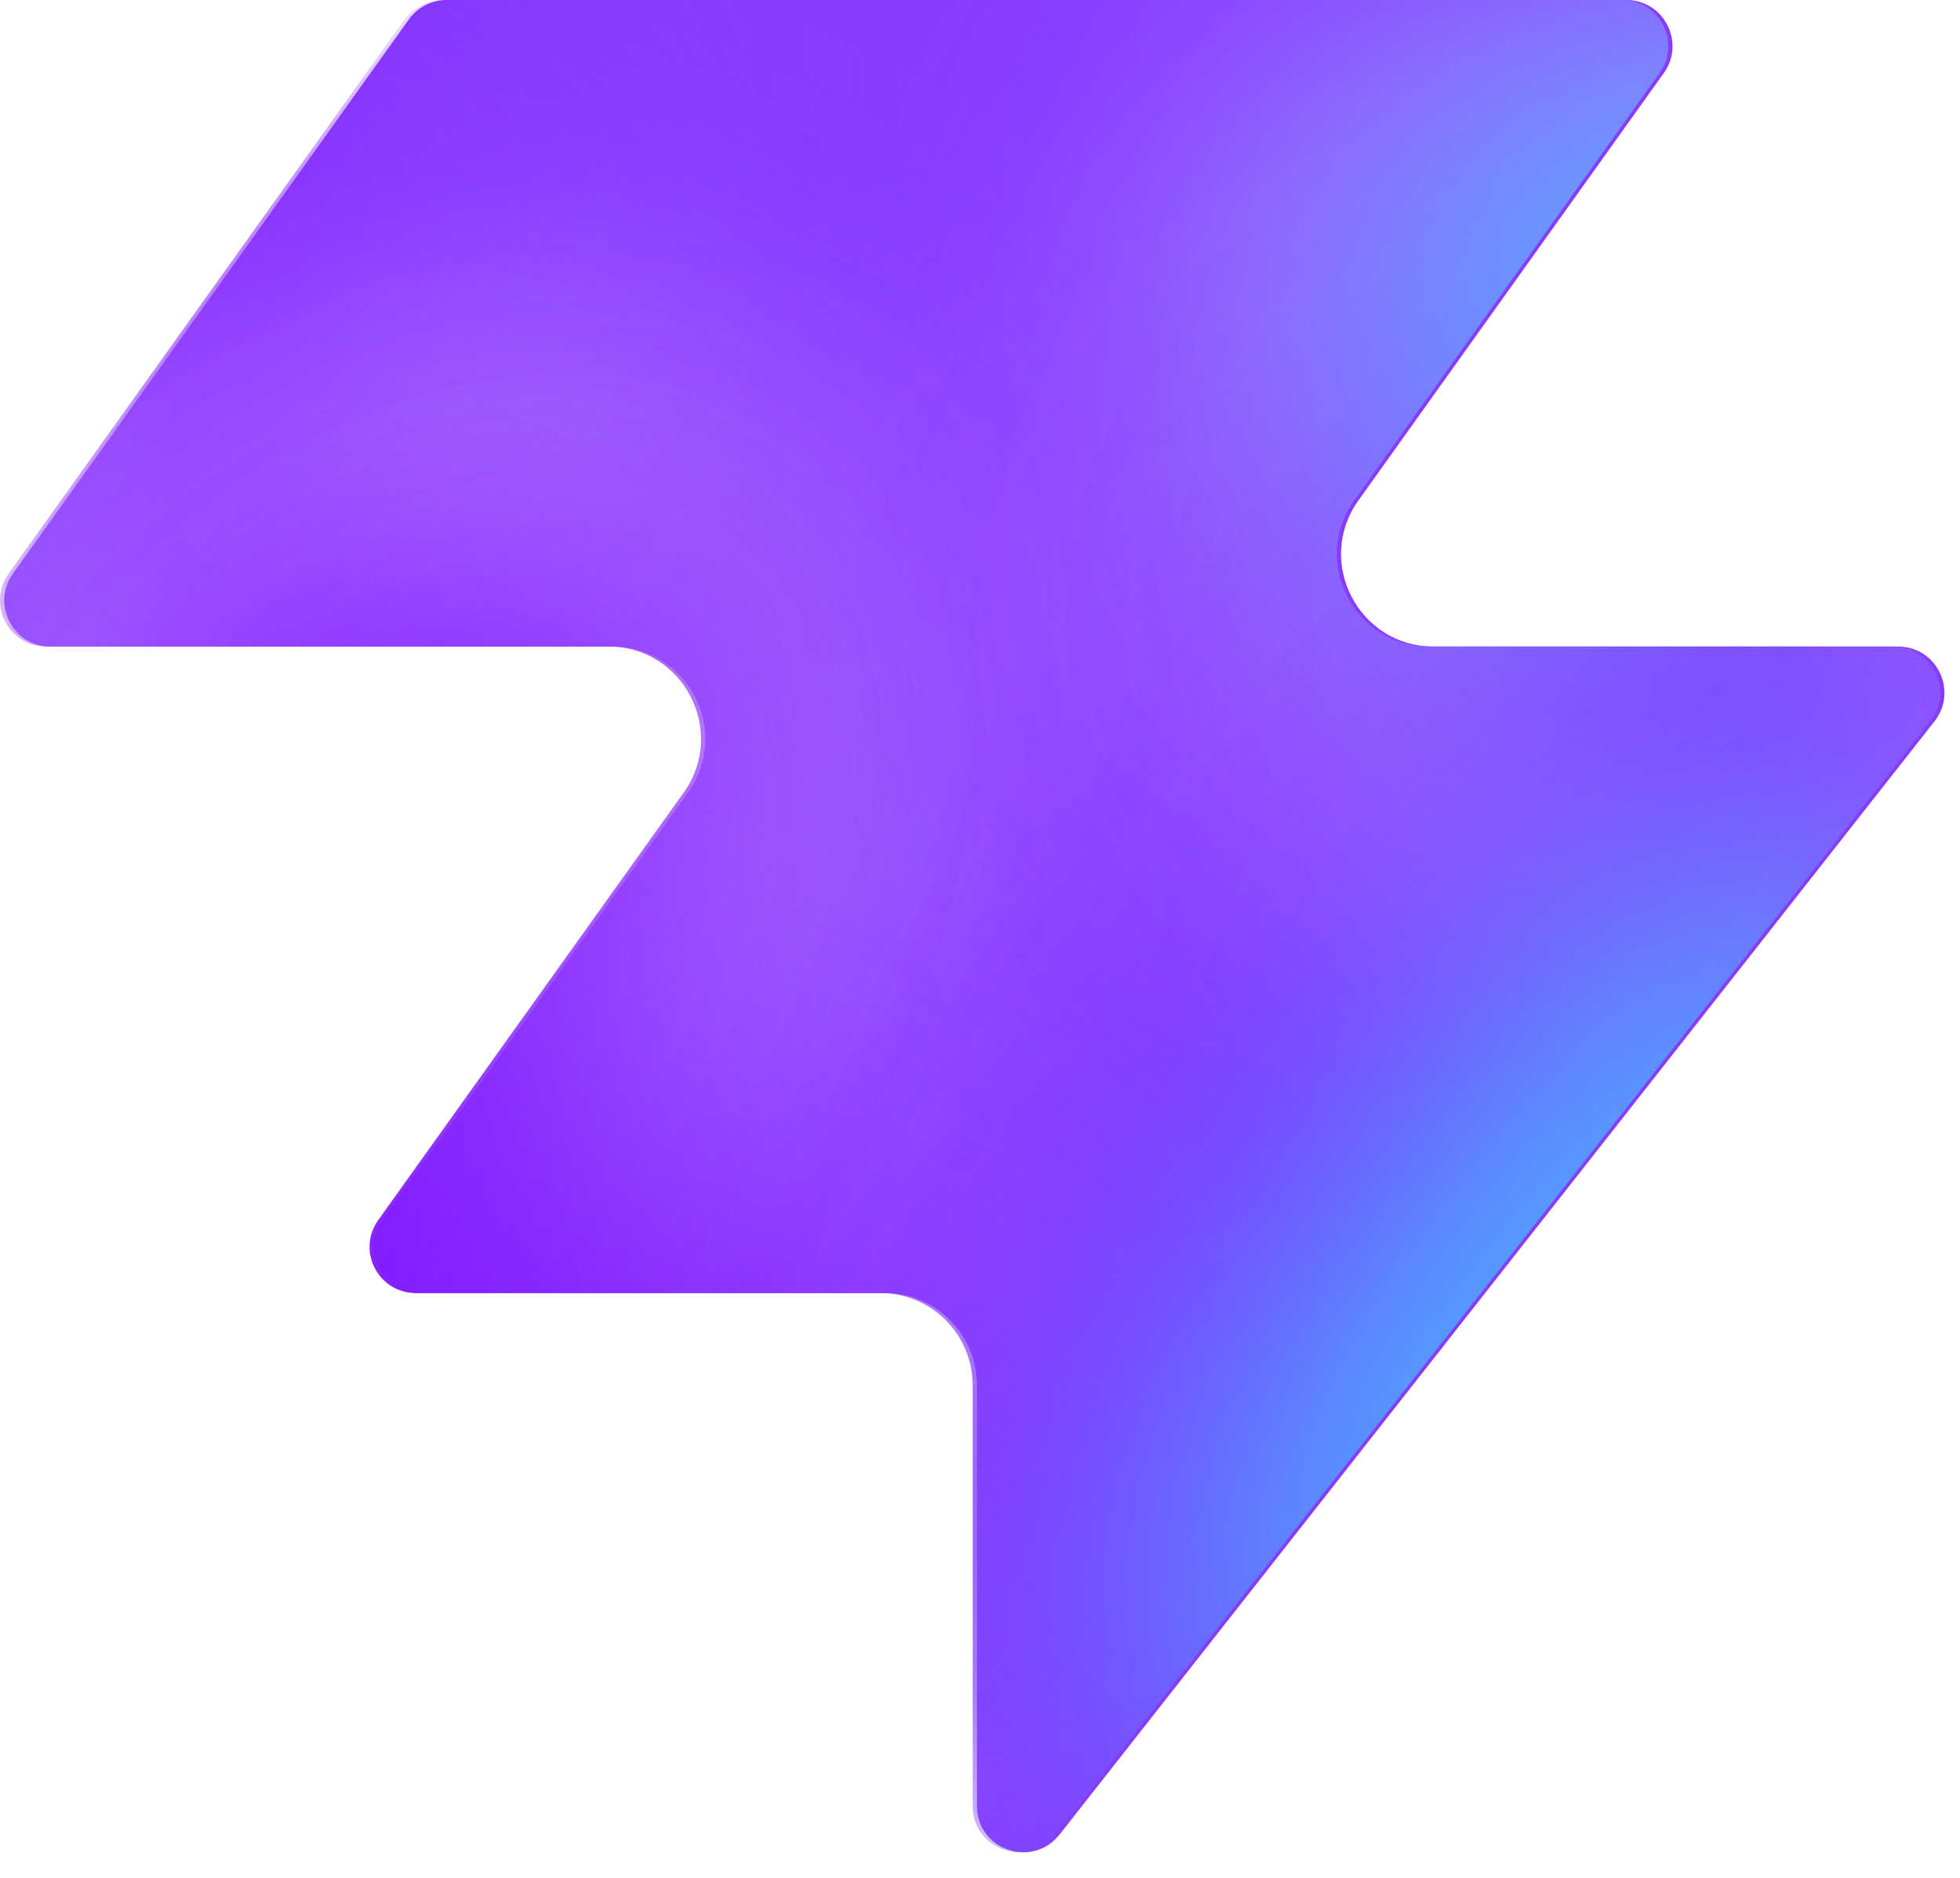
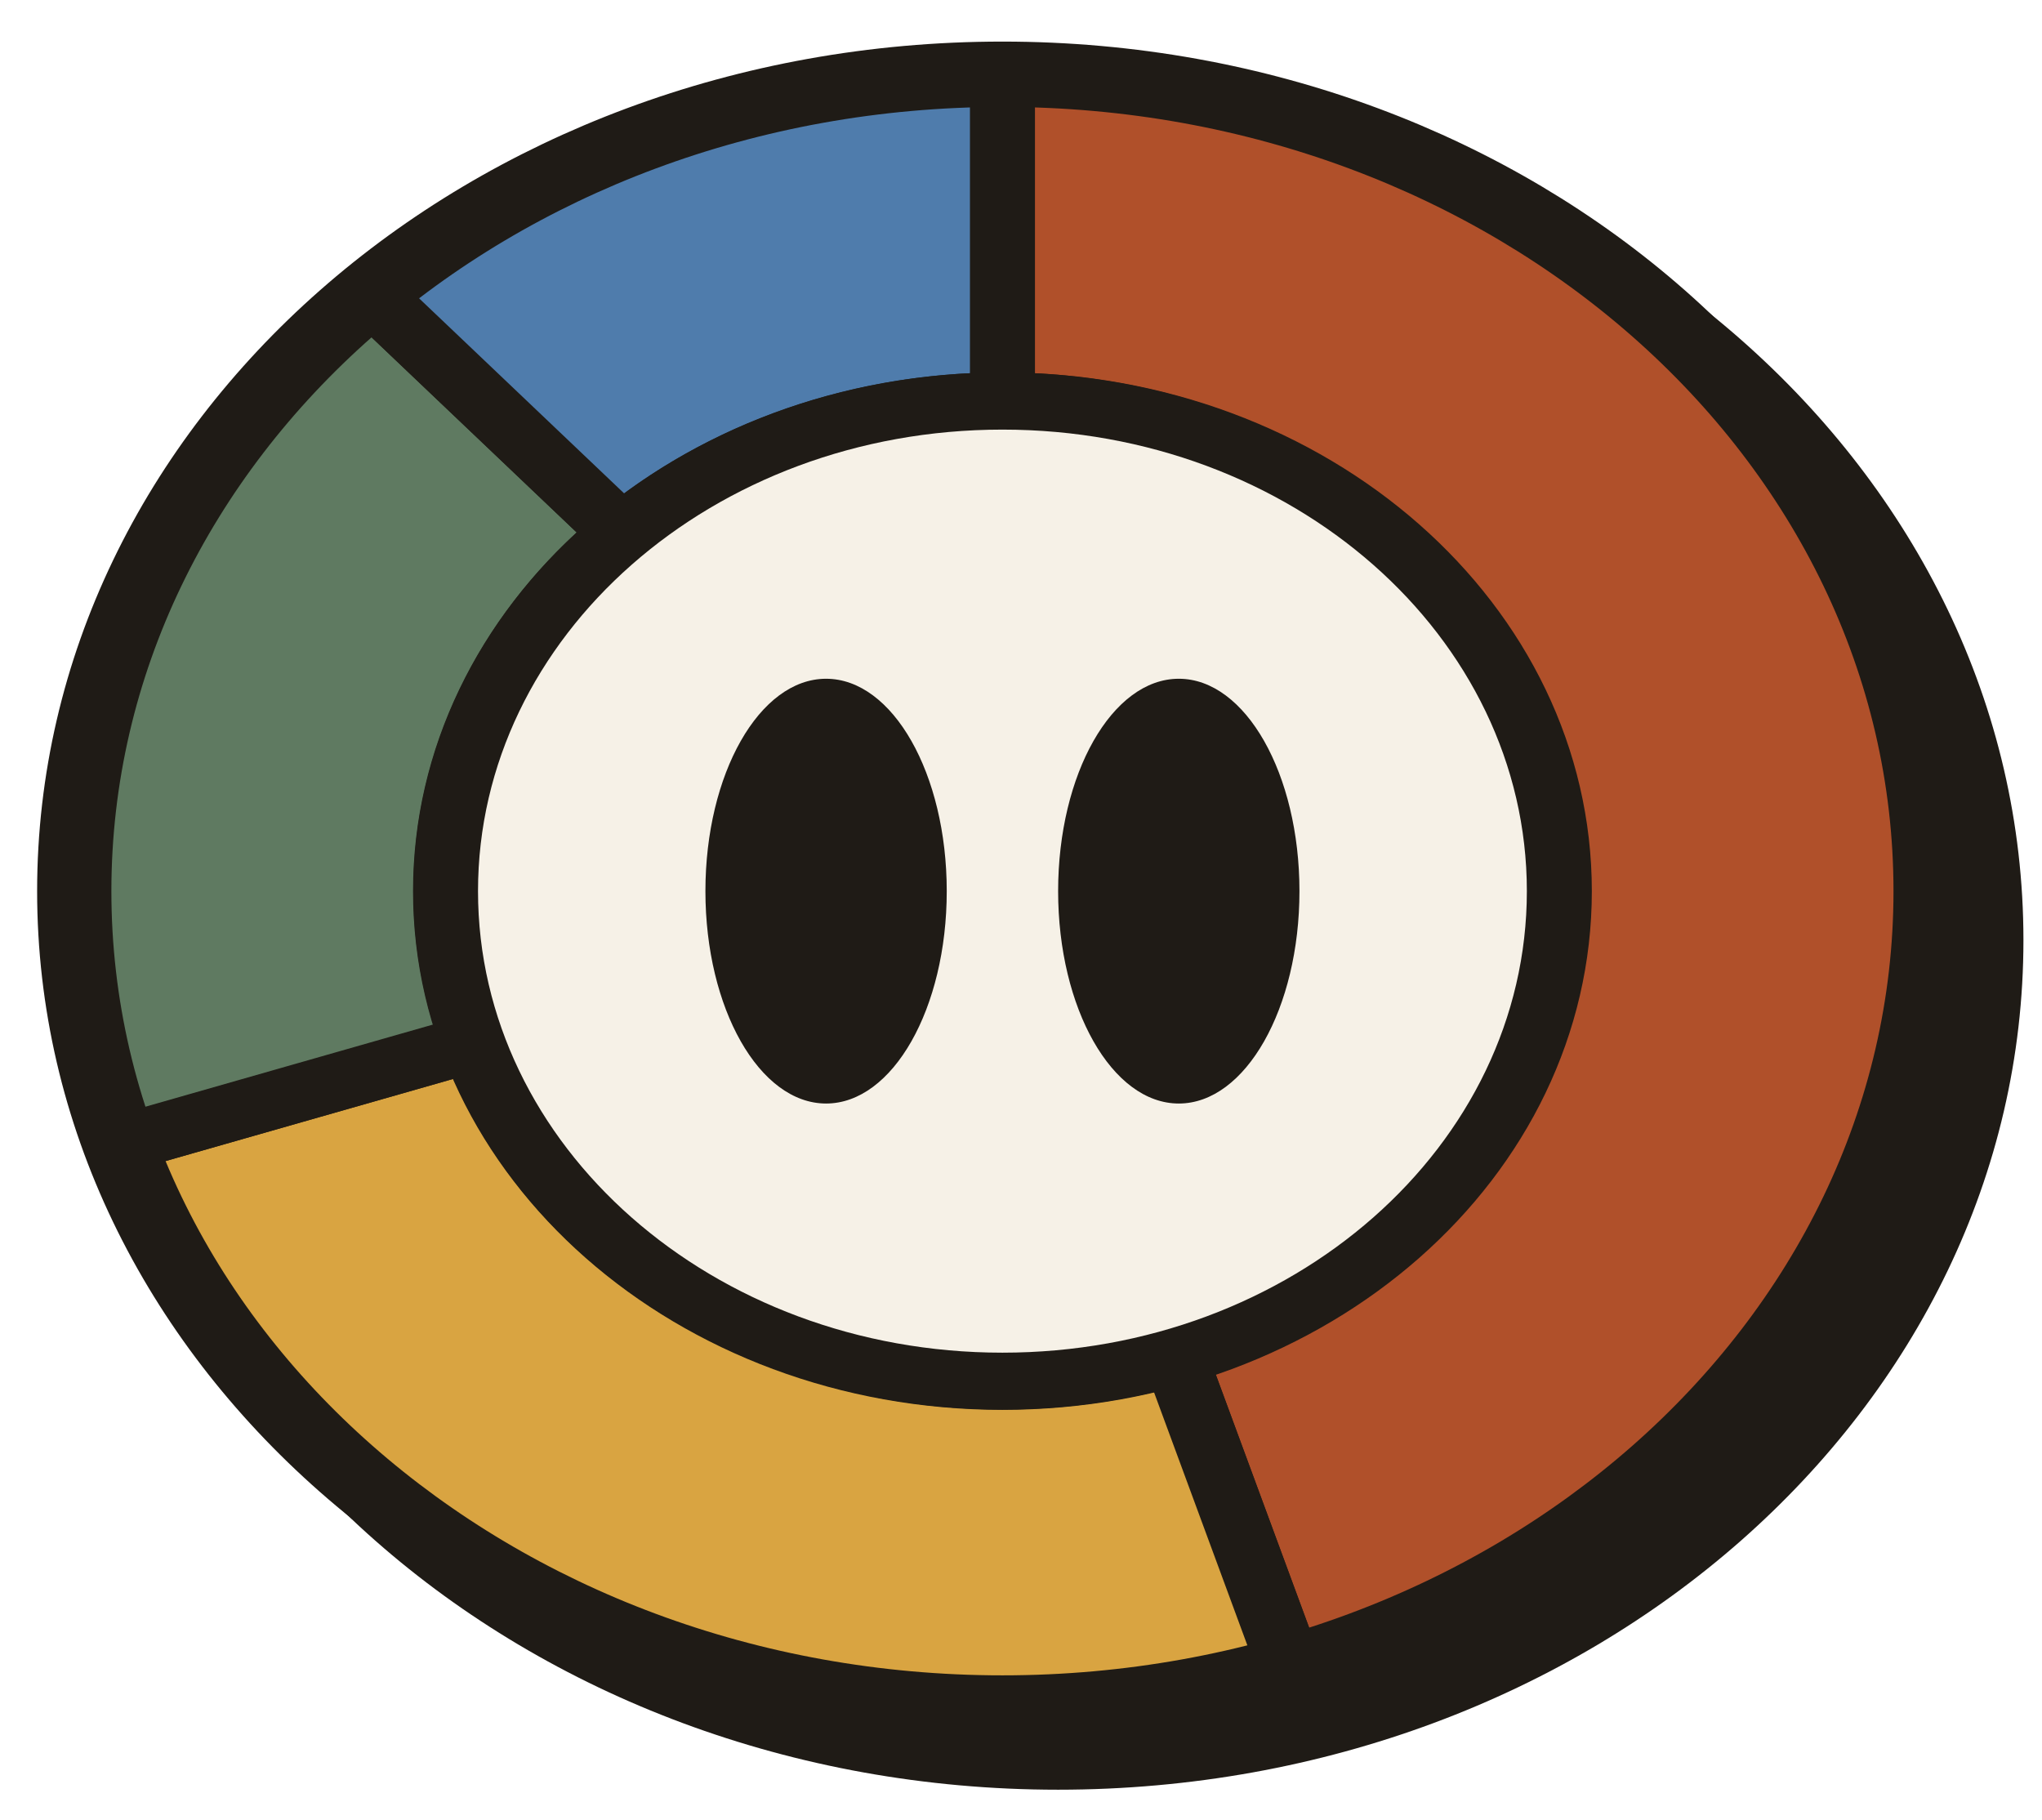
- <svg xmlns="http://www.w3.org/2000/svg" width="48" height="46" fill="none" viewBox="0 0 48 46">
-   <path fill="#863bff" d="M25.946 44.938c-.664.845-2.021.375-2.021-.698V33.937a2.26 2.26 0 0 0-2.262-2.262H10.287c-.92 0-1.456-1.04-.92-1.788l7.48-10.471c1.07-1.497 0-3.578-1.842-3.578H1.237c-.92 0-1.456-1.04-.92-1.788L10.013.474c.214-.297.556-.474.92-.474h28.894c.92 0 1.456 1.04.92 1.788l-7.48 10.471c-1.07 1.498 0 3.579 1.842 3.579h11.377c.943 0 1.473 1.088.89 1.83L25.947 44.94z" style="fill:#863bff;fill:color(display-p3 .525 .23 1);fill-opacity:1" />
-   <mask id="a" width="48" height="46" x="0" y="0" maskUnits="userSpaceOnUse" style="mask-type:alpha">
-     <path fill="#000" d="M25.842 44.938c-.664.844-2.021.375-2.021-.698V33.937a2.26 2.26 0 0 0-2.262-2.262H10.183c-.92 0-1.456-1.04-.92-1.788l7.48-10.471c1.07-1.498 0-3.579-1.842-3.579H1.133c-.92 0-1.456-1.04-.92-1.787L9.91.473c.214-.297.556-.474.92-.474h28.894c.92 0 1.456 1.04.92 1.788l-7.48 10.471c-1.07 1.498 0 3.578 1.842 3.578h11.377c.943 0 1.473 1.088.89 1.832L25.843 44.94z" style="fill:#000;fill-opacity:1" />
-   </mask>
-   <g mask="url(#a)">
-     <g filter="url(#b)">
-       <ellipse cx="5.508" cy="14.704" fill="#ede6ff" rx="5.508" ry="14.704" style="fill:#ede6ff;fill:color(display-p3 .927 .903 1);fill-opacity:1" transform="matrix(.00324 1 1 -.00324 -4.47 31.516)" />
+ <svg xmlns="http://www.w3.org/2000/svg" viewBox="6 12.5 110 98" width="110" height="98">
+   <g transform="translate(0 7.7) scale(1 .88)">
+     <circle cx="63" cy="63" r="52" fill="#1F1B16" />
+     <g stroke="#1F1B16" stroke-width="3.5" stroke-linejoin="round">
+       <path d="M60.0 10.0A50 50 0 0 1 75.5 107.6L69.3 88.5A30 30 0 0 0 60.0 30.0Z" fill="#B0502A" />
+       <path d="M75.5 107.6A50 50 0 0 1 12.4 75.5L31.5 69.3A30 30 0 0 0 69.3 88.5Z" fill="#D9A441" />
+       <path d="M12.4 75.5A50 50 0 0 1 25.9 23.4L39.5 38.1A30 30 0 0 0 31.5 69.3Z" fill="#5F7A61" />
+       <path d="M25.9 23.4A50 50 0 0 1 60.0 10.0L60.0 30.0A30 30 0 0 0 39.5 38.1Z" fill="#4F7CAC" />
    </g>
-     <g filter="url(#c)">
-       <ellipse cx="10.399" cy="29.851" fill="#ede6ff" rx="10.399" ry="29.851" style="fill:#ede6ff;fill:color(display-p3 .927 .903 1);fill-opacity:1" transform="matrix(.00324 1 1 -.00324 -39.328 7.883)" />
-     </g>
-     <g filter="url(#d)">
-       <ellipse cx="5.508" cy="30.487" fill="#7e14ff" rx="5.508" ry="30.487" style="fill:#7e14ff;fill:color(display-p3 .492 .077 1);fill-opacity:1" transform="rotate(89.814 -25.913 -14.639)scale(1 -1)" />
-     </g>
-     <g filter="url(#e)">
-       <ellipse cx="5.508" cy="30.599" fill="#7e14ff" rx="5.508" ry="30.599" style="fill:#7e14ff;fill:color(display-p3 .492 .077 1);fill-opacity:1" transform="rotate(89.814 -32.644 -3.334)scale(1 -1)" />
-     </g>
-     <g filter="url(#f)">
-       <ellipse cx="5.508" cy="30.599" fill="#7e14ff" rx="5.508" ry="30.599" style="fill:#7e14ff;fill:color(display-p3 .492 .077 1);fill-opacity:1" transform="matrix(.00324 1 1 -.00324 -34.34 30.47)" />
-     </g>
-     <g filter="url(#g)">
-       <ellipse cx="14.072" cy="22.078" fill="#ede6ff" rx="14.072" ry="22.078" style="fill:#ede6ff;fill:color(display-p3 .927 .903 1);fill-opacity:1" transform="rotate(93.35 24.506 48.493)scale(-1 1)" />
-     </g>
-     <g filter="url(#h)">
-       <ellipse cx="3.47" cy="21.501" fill="#7e14ff" rx="3.47" ry="21.501" style="fill:#7e14ff;fill:color(display-p3 .492 .077 1);fill-opacity:1" transform="rotate(89.009 28.708 47.59)scale(-1 1)" />
-     </g>
-     <g filter="url(#i)">
-       <ellipse cx="3.47" cy="21.501" fill="#7e14ff" rx="3.47" ry="21.501" style="fill:#7e14ff;fill:color(display-p3 .492 .077 1);fill-opacity:1" transform="rotate(89.009 28.708 47.59)scale(-1 1)" />
-     </g>
-     <g filter="url(#j)">
-       <ellipse cx=".387" cy="8.972" fill="#7e14ff" rx="4.407" ry="29.108" style="fill:#7e14ff;fill:color(display-p3 .492 .077 1);fill-opacity:1" transform="rotate(39.51 .387 8.972)" />
-     </g>
-     <g filter="url(#k)">
-       <ellipse cx="47.523" cy="-6.092" fill="#7e14ff" rx="4.407" ry="29.108" style="fill:#7e14ff;fill:color(display-p3 .492 .077 1);fill-opacity:1" transform="rotate(37.892 47.523 -6.092)" />
-     </g>
-     <g filter="url(#l)">
-       <ellipse cx="41.412" cy="6.333" fill="#47bfff" rx="5.971" ry="9.665" style="fill:#47bfff;fill:color(display-p3 .28 .748 1);fill-opacity:1" transform="rotate(37.892 41.412 6.333)" />
-     </g>
-     <g filter="url(#m)">
-       <ellipse cx="-1.879" cy="38.332" fill="#7e14ff" rx="4.407" ry="29.108" style="fill:#7e14ff;fill:color(display-p3 .492 .077 1);fill-opacity:1" transform="rotate(37.892 -1.88 38.332)" />
-     </g>
-     <g filter="url(#n)">
-       <ellipse cx="-1.879" cy="38.332" fill="#7e14ff" rx="4.407" ry="29.108" style="fill:#7e14ff;fill:color(display-p3 .492 .077 1);fill-opacity:1" transform="rotate(37.892 -1.88 38.332)" />
-     </g>
-     <g filter="url(#o)">
-       <ellipse cx="35.651" cy="29.907" fill="#7e14ff" rx="4.407" ry="29.108" style="fill:#7e14ff;fill:color(display-p3 .492 .077 1);fill-opacity:1" transform="rotate(37.892 35.651 29.907)" />
-     </g>
-     <g filter="url(#p)">
-       <ellipse cx="38.418" cy="32.4" fill="#47bfff" rx="5.971" ry="15.297" style="fill:#47bfff;fill:color(display-p3 .28 .748 1);fill-opacity:1" transform="rotate(37.892 38.418 32.4)" />
-     </g>
+     <circle cx="60" cy="60" r="50" fill="none" stroke="#1F1B16" stroke-width="4" />
+     <circle cx="60" cy="60" r="30" fill="#F6F1E7" stroke="#1F1B16" stroke-width="3.5" />
+     <ellipse cx="50.5" cy="60" rx="6.5" ry="13" fill="#1F1B16" />
+     <ellipse cx="69.5" cy="60" rx="6.5" ry="13" fill="#1F1B16" />
  </g>
-   <defs>
-     <filter id="b" width="60.045" height="41.654" x="-19.77" y="16.149" color-interpolation-filters="sRGB" filterUnits="userSpaceOnUse">
-       <feFlood flood-opacity="0" result="BackgroundImageFix" />
-       <feBlend in="SourceGraphic" in2="BackgroundImageFix" result="shape" />
-       <feGaussianBlur result="effect1_foregroundBlur_2002_17158" stdDeviation="7.659" />
-     </filter>
-     <filter id="c" width="90.34" height="51.437" x="-54.613" y="-7.533" color-interpolation-filters="sRGB" filterUnits="userSpaceOnUse">
-       <feFlood flood-opacity="0" result="BackgroundImageFix" />
-       <feBlend in="SourceGraphic" in2="BackgroundImageFix" result="shape" />
-       <feGaussianBlur result="effect1_foregroundBlur_2002_17158" stdDeviation="7.659" />
-     </filter>
-     <filter id="d" width="79.355" height="29.4" x="-49.64" y="2.03" color-interpolation-filters="sRGB" filterUnits="userSpaceOnUse">
-       <feFlood flood-opacity="0" result="BackgroundImageFix" />
-       <feBlend in="SourceGraphic" in2="BackgroundImageFix" result="shape" />
-       <feGaussianBlur result="effect1_foregroundBlur_2002_17158" stdDeviation="4.596" />
-     </filter>
-     <filter id="e" width="79.579" height="29.4" x="-45.045" y="20.029" color-interpolation-filters="sRGB" filterUnits="userSpaceOnUse">
-       <feFlood flood-opacity="0" result="BackgroundImageFix" />
-       <feBlend in="SourceGraphic" in2="BackgroundImageFix" result="shape" />
-       <feGaussianBlur result="effect1_foregroundBlur_2002_17158" stdDeviation="4.596" />
-     </filter>
-     <filter id="f" width="79.579" height="29.4" x="-43.513" y="21.178" color-interpolation-filters="sRGB" filterUnits="userSpaceOnUse">
-       <feFlood flood-opacity="0" result="BackgroundImageFix" />
-       <feBlend in="SourceGraphic" in2="BackgroundImageFix" result="shape" />
-       <feGaussianBlur result="effect1_foregroundBlur_2002_17158" stdDeviation="4.596" />
-     </filter>
-     <filter id="g" width="74.749" height="58.852" x="15.756" y="-17.901" color-interpolation-filters="sRGB" filterUnits="userSpaceOnUse">
-       <feFlood flood-opacity="0" result="BackgroundImageFix" />
-       <feBlend in="SourceGraphic" in2="BackgroundImageFix" result="shape" />
-       <feGaussianBlur result="effect1_foregroundBlur_2002_17158" stdDeviation="7.659" />
-     </filter>
-     <filter id="h" width="61.377" height="25.362" x="23.548" y="2.284" color-interpolation-filters="sRGB" filterUnits="userSpaceOnUse">
-       <feFlood flood-opacity="0" result="BackgroundImageFix" />
-       <feBlend in="SourceGraphic" in2="BackgroundImageFix" result="shape" />
-       <feGaussianBlur result="effect1_foregroundBlur_2002_17158" stdDeviation="4.596" />
-     </filter>
-     <filter id="i" width="61.377" height="25.362" x="23.548" y="2.284" color-interpolation-filters="sRGB" filterUnits="userSpaceOnUse">
-       <feFlood flood-opacity="0" result="BackgroundImageFix" />
-       <feBlend in="SourceGraphic" in2="BackgroundImageFix" result="shape" />
-       <feGaussianBlur result="effect1_foregroundBlur_2002_17158" stdDeviation="4.596" />
-     </filter>
-     <filter id="j" width="56.045" height="63.649" x="-27.636" y="-22.853" color-interpolation-filters="sRGB" filterUnits="userSpaceOnUse">
-       <feFlood flood-opacity="0" result="BackgroundImageFix" />
-       <feBlend in="SourceGraphic" in2="BackgroundImageFix" result="shape" />
-       <feGaussianBlur result="effect1_foregroundBlur_2002_17158" stdDeviation="4.596" />
-     </filter>
-     <filter id="k" width="54.814" height="64.646" x="20.116" y="-38.415" color-interpolation-filters="sRGB" filterUnits="userSpaceOnUse">
-       <feFlood flood-opacity="0" result="BackgroundImageFix" />
-       <feBlend in="SourceGraphic" in2="BackgroundImageFix" result="shape" />
-       <feGaussianBlur result="effect1_foregroundBlur_2002_17158" stdDeviation="4.596" />
-     </filter>
-     <filter id="l" width="33.541" height="35.313" x="24.641" y="-11.323" color-interpolation-filters="sRGB" filterUnits="userSpaceOnUse">
-       <feFlood flood-opacity="0" result="BackgroundImageFix" />
-       <feBlend in="SourceGraphic" in2="BackgroundImageFix" result="shape" />
-       <feGaussianBlur result="effect1_foregroundBlur_2002_17158" stdDeviation="4.596" />
-     </filter>
-     <filter id="m" width="54.814" height="64.646" x="-29.286" y="6.009" color-interpolation-filters="sRGB" filterUnits="userSpaceOnUse">
-       <feFlood flood-opacity="0" result="BackgroundImageFix" />
-       <feBlend in="SourceGraphic" in2="BackgroundImageFix" result="shape" />
-       <feGaussianBlur result="effect1_foregroundBlur_2002_17158" stdDeviation="4.596" />
-     </filter>
-     <filter id="n" width="54.814" height="64.646" x="-29.286" y="6.009" color-interpolation-filters="sRGB" filterUnits="userSpaceOnUse">
-       <feFlood flood-opacity="0" result="BackgroundImageFix" />
-       <feBlend in="SourceGraphic" in2="BackgroundImageFix" result="shape" />
-       <feGaussianBlur result="effect1_foregroundBlur_2002_17158" stdDeviation="4.596" />
-     </filter>
-     <filter id="o" width="54.814" height="64.646" x="8.244" y="-2.416" color-interpolation-filters="sRGB" filterUnits="userSpaceOnUse">
-       <feFlood flood-opacity="0" result="BackgroundImageFix" />
-       <feBlend in="SourceGraphic" in2="BackgroundImageFix" result="shape" />
-       <feGaussianBlur result="effect1_foregroundBlur_2002_17158" stdDeviation="4.596" />
-     </filter>
-     <filter id="p" width="39.409" height="43.623" x="18.713" y="10.588" color-interpolation-filters="sRGB" filterUnits="userSpaceOnUse">
-       <feFlood flood-opacity="0" result="BackgroundImageFix" />
-       <feBlend in="SourceGraphic" in2="BackgroundImageFix" result="shape" />
-       <feGaussianBlur result="effect1_foregroundBlur_2002_17158" stdDeviation="4.596" />
-     </filter>
-   </defs>
</svg>
